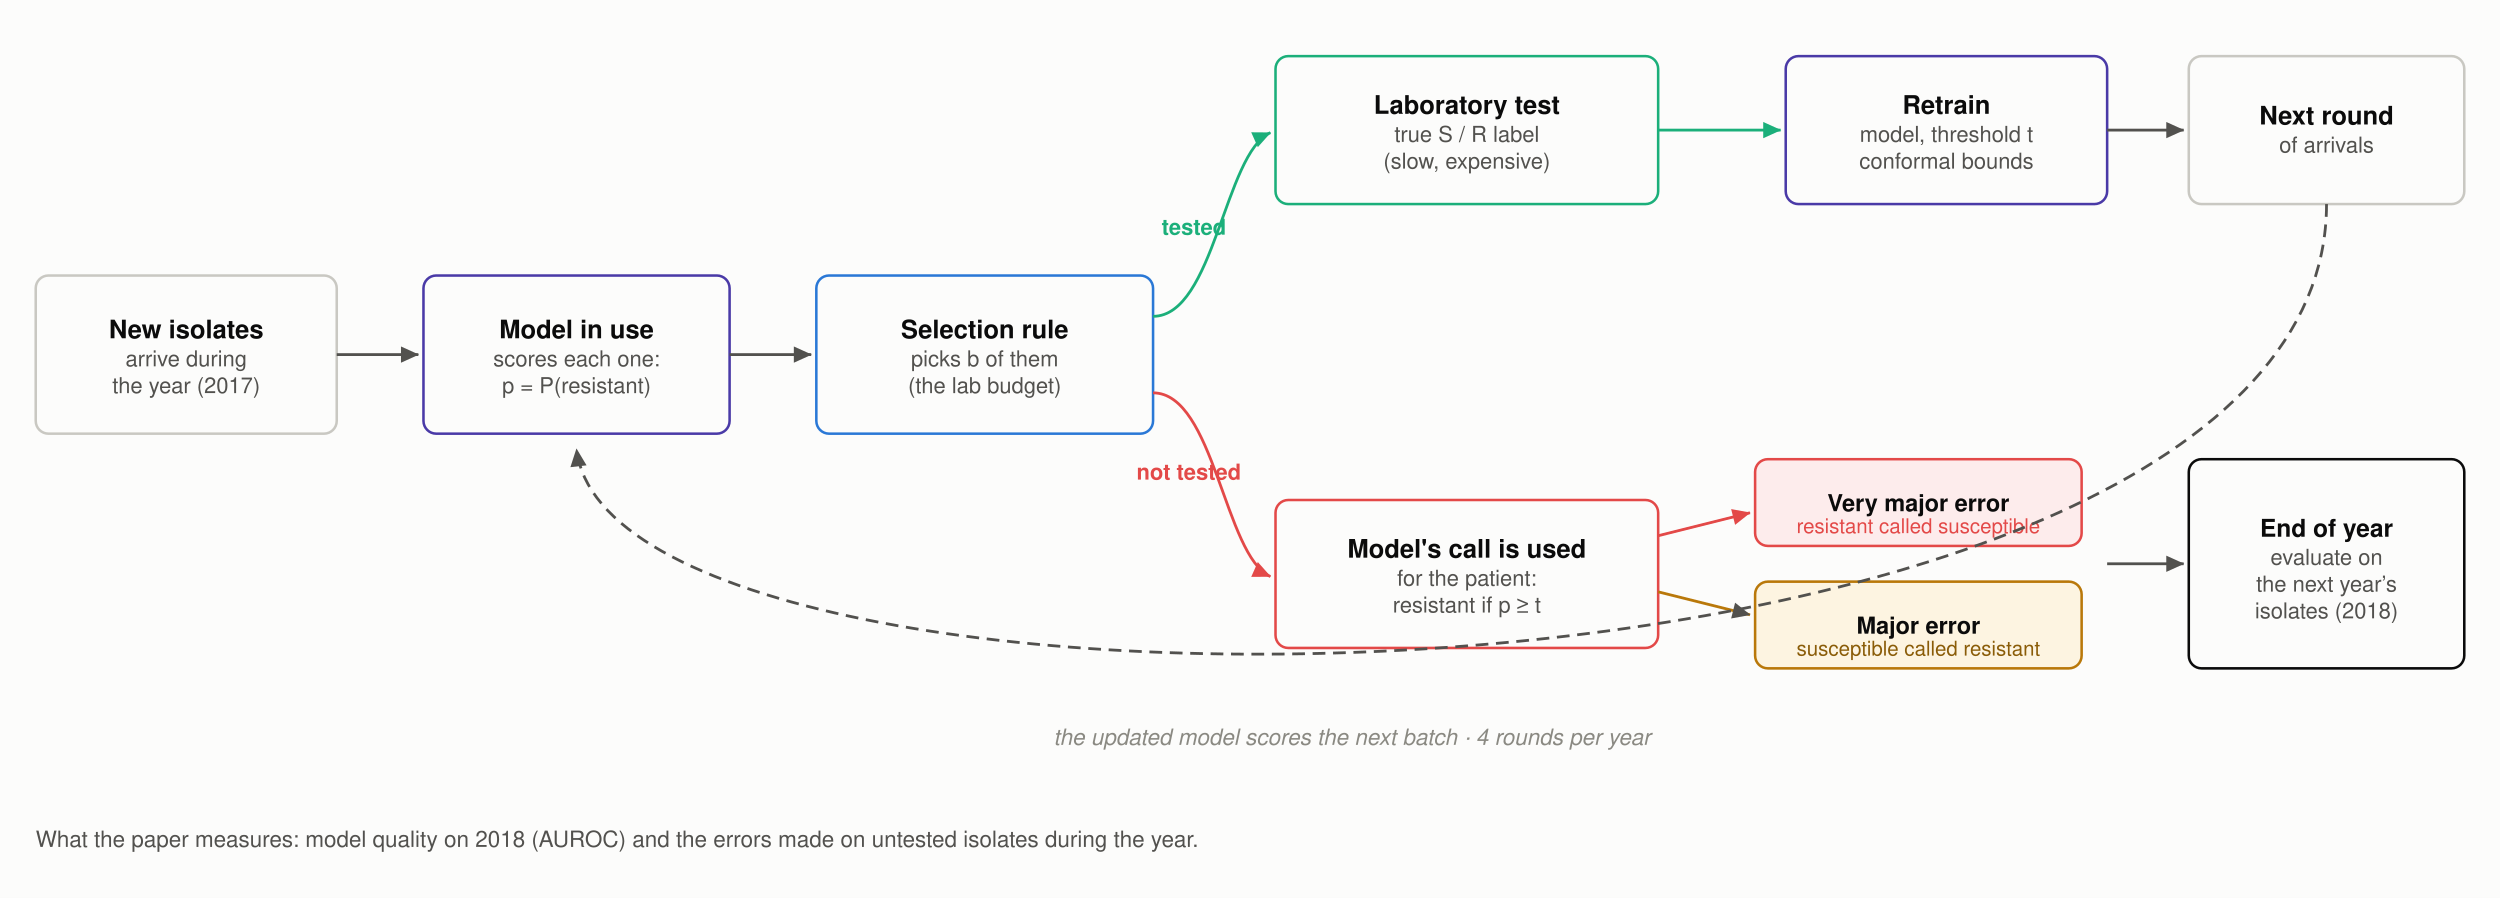
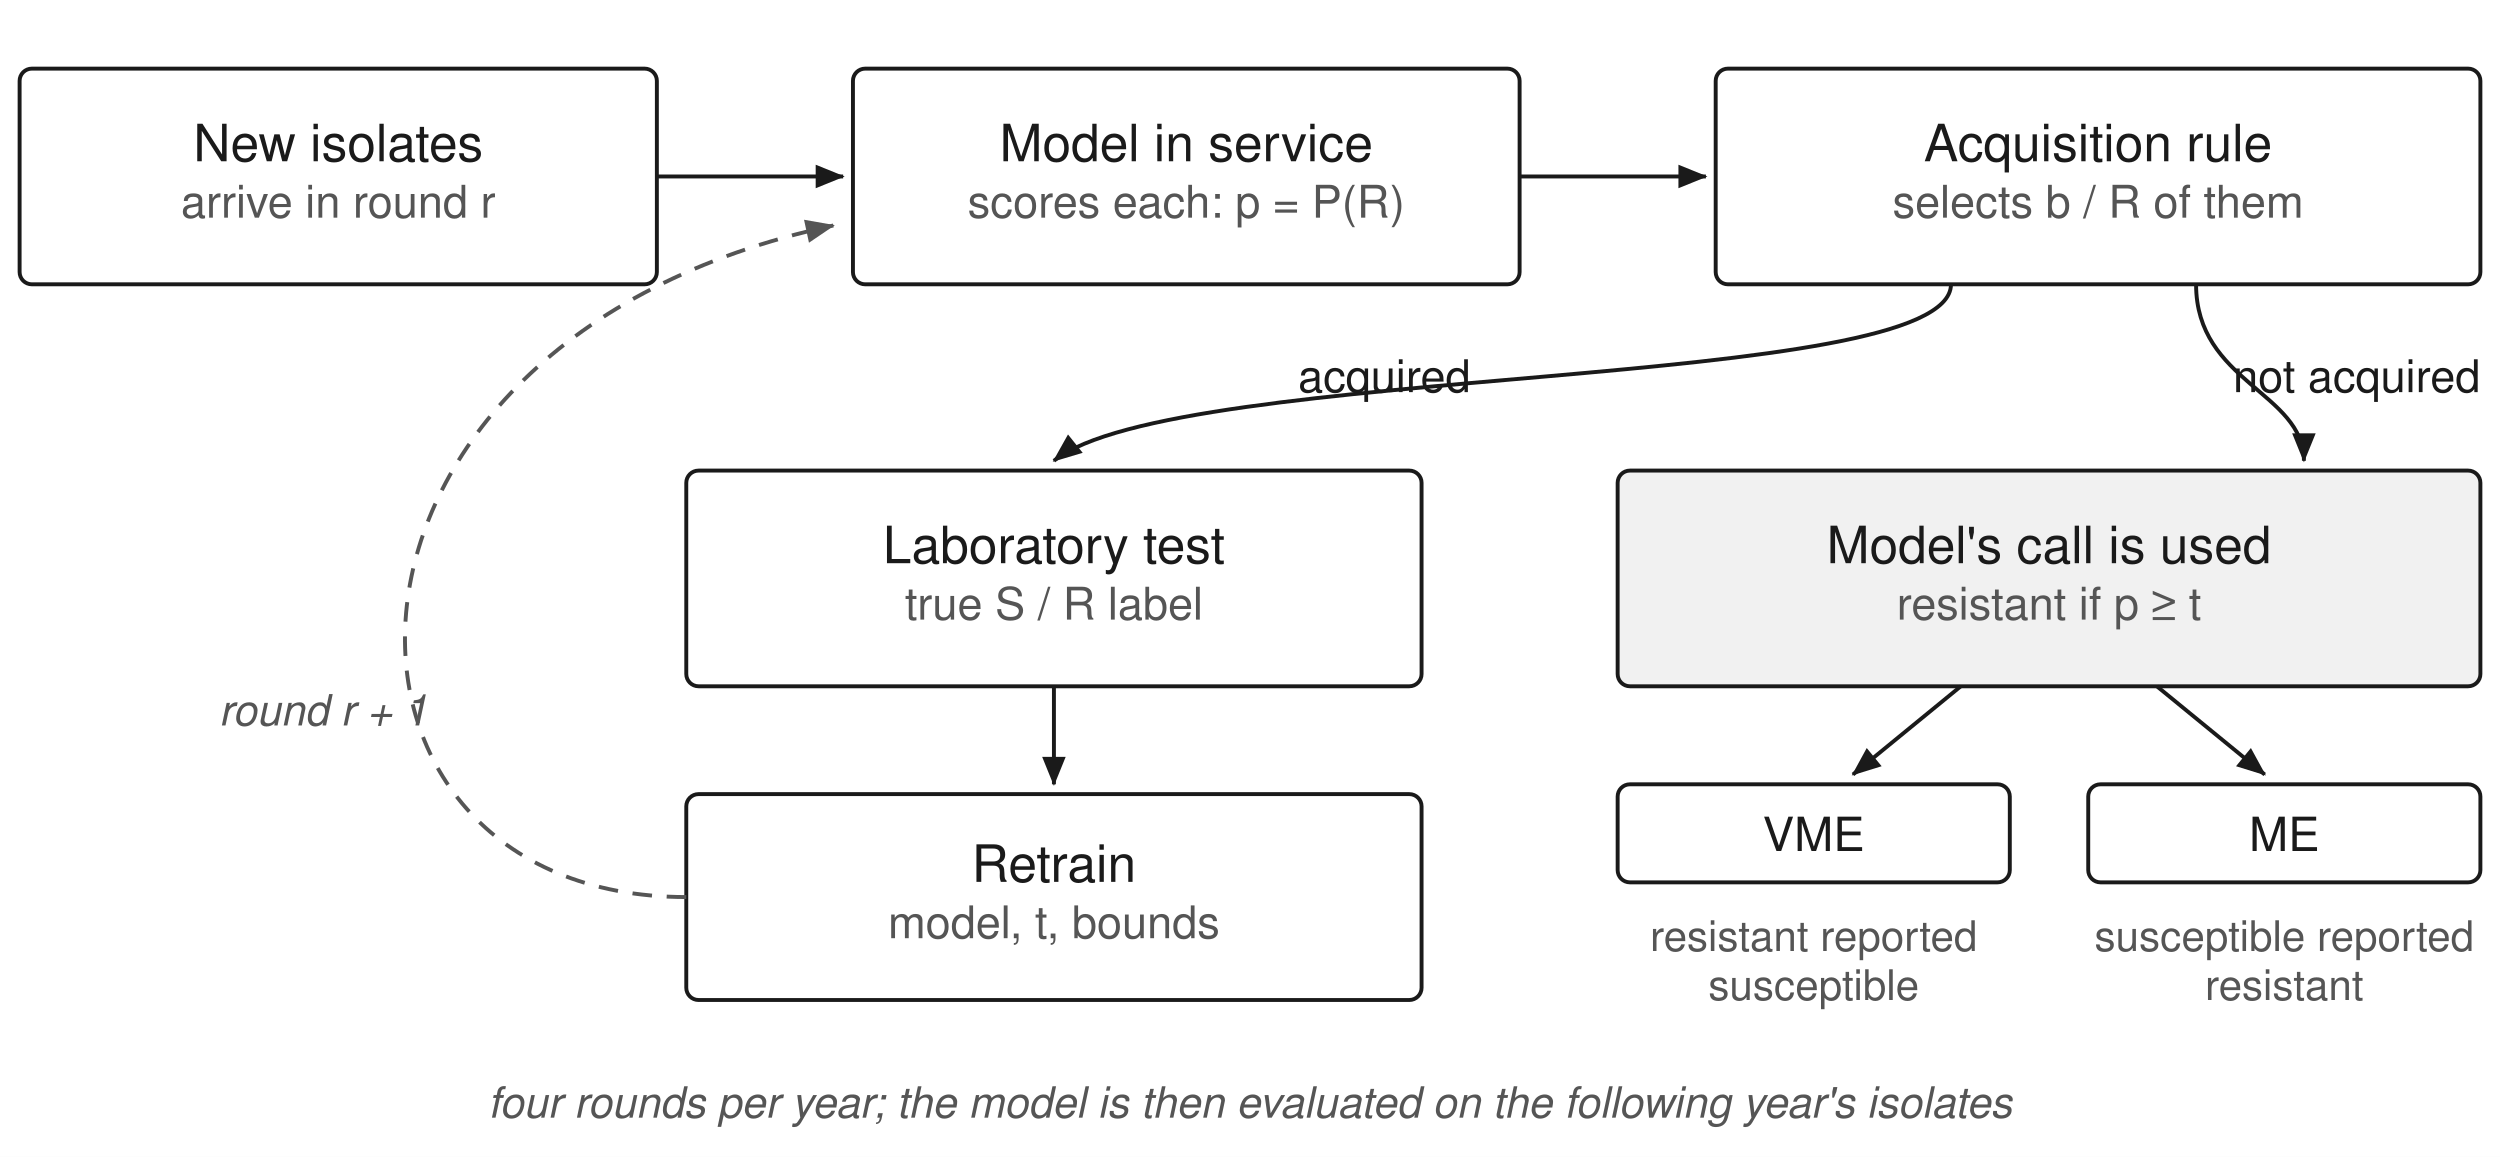
- <svg xmlns="http://www.w3.org/2000/svg" viewBox="0 0 980 352" width="100%" font-family="Helvetica Neue, Helvetica, Arial, sans-serif" font-size="9.5">
+ <svg xmlns="http://www.w3.org/2000/svg" viewBox="0 0 510 236" width="100%" font-family="Helvetica Neue, Helvetica, Arial, sans-serif" font-size="10">
  <defs>
-     <marker id="ar" markerWidth="7" markerHeight="7" refX="6.2" refY="3.5" orient="auto">
-       <path d="M0,0.6 L6.4,3.5 L0,6.4 z" fill="#52514e" />
+     <marker id="ar" markerWidth="8" markerHeight="8" refX="7" refY="4" orient="auto">
+       <path d="M0,1 L7.4,4 L0,7 z" fill="#1a1a1a" />
    </marker>
-     <marker id="arR" markerWidth="7" markerHeight="7" refX="6.2" refY="3.5" orient="auto">
-       <path d="M0,0.6 L6.4,3.5 L0,6.4 z" fill="#e34948" />
-     </marker>
-     <marker id="arA" markerWidth="7" markerHeight="7" refX="6.2" refY="3.5" orient="auto">
-       <path d="M0,0.6 L6.4,3.5 L0,6.4 z" fill="#1baf7a" />
+     <marker id="arg" markerWidth="8" markerHeight="8" refX="7" refY="4" orient="auto">
+       <path d="M0,1 L7.4,4 L0,7 z" fill="#555555" />
    </marker>
  </defs>
-   <rect width="980" height="352" fill="#fcfcfb" />
-   <rect x="14" y="108" width="118" height="62" rx="5" fill="#fcfcfb" stroke="#c9c8c2" stroke-width="1" />
-   <text x="73.0" y="132.6" text-anchor="middle" fill="#0b0b0b" font-size="10" font-weight="bold">New isolates</text>
-   <text x="73.0" y="143.6" text-anchor="middle" fill="#52514e" font-size="8.6">arrive during</text>
-   <text x="73.0" y="154.1" text-anchor="middle" fill="#52514e" font-size="8.6">the year (2017)</text>
-   <rect x="166" y="108" width="120" height="62" rx="5" fill="#fcfcfb" stroke="#4a3aa7" stroke-width="1" />
-   <text x="226.0" y="132.6" text-anchor="middle" fill="#0b0b0b" font-size="10" font-weight="bold">Model in use</text>
-   <text x="226.0" y="143.6" text-anchor="middle" fill="#52514e" font-size="8.6">scores each one:</text>
-   <text x="226.0" y="154.1" text-anchor="middle" fill="#52514e" font-size="8.6">p = P(resistant)</text>
-   <rect x="320" y="108" width="132" height="62" rx="5" fill="#fcfcfb" stroke="#2a78d6" stroke-width="1" />
-   <text x="386.0" y="132.6" text-anchor="middle" fill="#0b0b0b" font-size="10" font-weight="bold">Selection rule</text>
-   <text x="386.0" y="143.6" text-anchor="middle" fill="#52514e" font-size="8.6">picks b of them</text>
-   <text x="386.0" y="154.1" text-anchor="middle" fill="#52514e" font-size="8.6">(the lab budget)</text>
-   <path d="M132,139 L164,139" stroke="#52514e" stroke-width="1.1" fill="none" marker-end="url(#ar)" />
-   <path d="M286,139 L318,139" stroke="#52514e" stroke-width="1.1" fill="none" marker-end="url(#ar)" />
-   <rect x="500" y="22" width="150" height="58" rx="5" fill="#fcfcfb" stroke="#1baf7a" stroke-width="1" />
-   <text x="575.0" y="44.6" text-anchor="middle" fill="#0b0b0b" font-size="10" font-weight="bold">Laboratory test</text>
-   <text x="575.0" y="55.6" text-anchor="middle" fill="#52514e" font-size="8.6">true S / R label</text>
-   <text x="575.0" y="66.1" text-anchor="middle" fill="#52514e" font-size="8.6">(slow, expensive)</text>
-   <path d="M452,124 C476,124 480,60 498,52" stroke="#1baf7a" stroke-width="1.1" fill="none" marker-end="url(#arA)" />
-   <text x="468" y="92" text-anchor="middle" fill="#1baf7a" font-size="8.6" font-weight="bold">tested</text>
-   <rect x="500" y="196" width="150" height="58" rx="5" fill="#fcfcfb" stroke="#e34948" stroke-width="1" />
-   <text x="575.0" y="218.6" text-anchor="middle" fill="#0b0b0b" font-size="10" font-weight="bold">Model's call is used</text>
-   <text x="575.0" y="229.6" text-anchor="middle" fill="#52514e" font-size="8.6">for the patient:</text>
-   <text x="575.0" y="240.1" text-anchor="middle" fill="#52514e" font-size="8.6">resistant if p ≥ t</text>
-   <path d="M452,154 C476,154 480,218 498,226" stroke="#e34948" stroke-width="1.1" fill="none" marker-end="url(#arR)" />
-   <text x="466" y="188" text-anchor="middle" fill="#e34948" font-size="8.6" font-weight="bold">not tested</text>
-   <rect x="688" y="180" width="128" height="34" rx="5" fill="#fdecec" stroke="#e34948" stroke-width="1" />
-   <text x="752.0" y="200.4" text-anchor="middle" fill="#0b0b0b" font-size="9.2" font-weight="bold">Very major error</text>
-   <text x="752" y="209" text-anchor="middle" fill="#e34948" font-size="8.0">resistant called susceptible</text>
-   <rect x="688" y="228" width="128" height="34" rx="5" fill="#fdf4e1" stroke="#b9780a" stroke-width="1" />
-   <text x="752.0" y="248.4" text-anchor="middle" fill="#0b0b0b" font-size="9.2" font-weight="bold">Major error</text>
-   <text x="752" y="257" text-anchor="middle" fill="#8a5c08" font-size="8.0">susceptible called resistant</text>
-   <path d="M650,210 L686,201" stroke="#e34948" stroke-width="1.1" fill="none" marker-end="url(#arR)" />
-   <path d="M650,232 L686,241" stroke="#b9780a" stroke-width="1.1" fill="none" marker-end="url(#ar)" />
-   <rect x="700" y="22" width="126" height="58" rx="5" fill="#fcfcfb" stroke="#4a3aa7" stroke-width="1" />
-   <text x="763.0" y="44.6" text-anchor="middle" fill="#0b0b0b" font-size="10" font-weight="bold">Retrain</text>
-   <text x="763.0" y="55.6" text-anchor="middle" fill="#52514e" font-size="8.6">model, threshold t</text>
-   <text x="763.0" y="66.1" text-anchor="middle" fill="#52514e" font-size="8.6">conformal bounds</text>
-   <path d="M650,51 L698,51" stroke="#1baf7a" stroke-width="1.1" fill="none" marker-end="url(#arA)" />
-   <rect x="858" y="22" width="108" height="58" rx="5" fill="#fcfcfb" stroke="#c9c8c2" stroke-width="1" />
-   <text x="912.0" y="48.8" text-anchor="middle" fill="#0b0b0b" font-size="10" font-weight="bold">Next round</text>
-   <text x="912.0" y="59.8" text-anchor="middle" fill="#52514e" font-size="8.6">of arrivals</text>
-   <path d="M826,51 L856,51" stroke="#52514e" stroke-width="1.1" fill="none" marker-end="url(#ar)" />
-   <path d="M912,80 C912,290 240,300 226,176" stroke="#52514e" stroke-width="1.1" fill="none" stroke-dasharray="5,3" marker-end="url(#ar)" />
-   <text x="530" y="292" text-anchor="middle" fill="#8a8982" font-size="8.8" font-style="italic">the updated model scores the next batch   ·   4 rounds per year</text>
-   <rect x="858" y="180" width="108" height="82" rx="5" fill="#fcfcfb" stroke="#0b0b0b" stroke-width="1" />
-   <text x="912.0" y="210.4" text-anchor="middle" fill="#0b0b0b" font-size="9.6" font-weight="bold">End of year</text>
-   <text x="912.0" y="221.4" text-anchor="middle" fill="#52514e" font-size="8.6">evaluate on</text>
-   <text x="912.0" y="231.9" text-anchor="middle" fill="#52514e" font-size="8.6">the next year’s</text>
-   <text x="912.0" y="242.4" text-anchor="middle" fill="#52514e" font-size="8.6">isolates (2018)</text>
-   <path d="M826,221 L856,221" stroke="#52514e" stroke-width="1.1" fill="none" marker-end="url(#ar)" />
-   <text x="14" y="332" text-anchor="start" fill="#52514e" font-size="8.8">What the paper measures: model quality on 2018 (AUROC) and the errors made on untested isolates during the year.</text>
+   <rect width="510" height="236" fill="#ffffff" />
+   <rect x="4" y="14" width="130" height="44" rx="2.5" fill="#ffffff" stroke="#1a1a1a" stroke-width="0.8" />
+   <text x="69.0" y="32.9" text-anchor="middle" fill="#1a1a1a" font-size="10.5">New isolates</text>
+   <text x="69.0" y="44.4" text-anchor="middle" fill="#555555" font-size="9.2">arrive in round r</text>
+   <rect x="174" y="14" width="136" height="44" rx="2.5" fill="#ffffff" stroke="#1a1a1a" stroke-width="0.8" />
+   <text x="242.0" y="32.9" text-anchor="middle" fill="#1a1a1a" font-size="10.5">Model in service</text>
+   <text x="242.0" y="44.4" text-anchor="middle" fill="#555555" font-size="9.2">scores each: p = P(R)</text>
+   <rect x="350" y="14" width="156" height="44" rx="2.5" fill="#ffffff" stroke="#1a1a1a" stroke-width="0.8" />
+   <text x="428.0" y="32.9" text-anchor="middle" fill="#1a1a1a" font-size="10.5">Acquisition rule</text>
+   <text x="428.0" y="44.4" text-anchor="middle" fill="#555555" font-size="9.2">selects b / R of them</text>
+   <path d="M134,36 L172,36" stroke="#1a1a1a" stroke-width="0.8" fill="none" marker-end="url(#ar)" />
+   <path d="M310,36 L348,36" stroke="#1a1a1a" stroke-width="0.8" fill="none" marker-end="url(#ar)" />
+   <path d="M398,58 C398,80 240,74 215,94" stroke="#1a1a1a" stroke-width="0.8" fill="none" marker-end="url(#ar)" />
+   <path d="M448,58 C448,78 470,80 470,94" stroke="#1a1a1a" stroke-width="0.8" fill="none" marker-end="url(#ar)" />
+   <text x="300" y="80" text-anchor="end" fill="#1a1a1a" font-size="9.2">acquired</text>
+   <text x="506" y="80" text-anchor="end" fill="#1a1a1a" font-size="9.2">not acquired</text>
+   <rect x="140" y="96" width="150" height="44" rx="2.5" fill="#ffffff" stroke="#1a1a1a" stroke-width="0.8" />
+   <text x="215.0" y="114.9" text-anchor="middle" fill="#1a1a1a" font-size="10.5">Laboratory test</text>
+   <text x="215.0" y="126.4" text-anchor="middle" fill="#555555" font-size="9.2">true S / R label</text>
+   <rect x="330" y="96" width="176" height="44" rx="2.5" fill="#f1f1f1" stroke="#1a1a1a" stroke-width="0.8" />
+   <text x="418.0" y="114.9" text-anchor="middle" fill="#1a1a1a" font-size="10.5">Model's call is used</text>
+   <text x="418.0" y="126.4" text-anchor="middle" fill="#555555" font-size="9.2">resistant if p ≥ t</text>
+   <rect x="140" y="162" width="150" height="42" rx="2.5" fill="#ffffff" stroke="#1a1a1a" stroke-width="0.8" />
+   <text x="215.0" y="179.9" text-anchor="middle" fill="#1a1a1a" font-size="10.5">Retrain</text>
+   <text x="215.0" y="191.4" text-anchor="middle" fill="#555555" font-size="9.2">model, t, bounds</text>
+   <path d="M215,140 L215,160" stroke="#1a1a1a" stroke-width="0.8" fill="none" marker-end="url(#ar)" />
+   <rect x="330" y="160" width="80" height="20" rx="2.5" fill="#ffffff" stroke="#1a1a1a" stroke-width="0.8" />
+   <text x="370.0" y="173.6" text-anchor="middle" fill="#1a1a1a" font-size="9.6">VME</text>
+   <rect x="426" y="160" width="80" height="20" rx="2.5" fill="#ffffff" stroke="#1a1a1a" stroke-width="0.8" />
+   <text x="466.0" y="173.6" text-anchor="middle" fill="#1a1a1a" font-size="9.6">ME</text>
+   <path d="M400,140 L378,158" stroke="#1a1a1a" stroke-width="0.8" fill="none" marker-end="url(#ar)" />
+   <path d="M440,140 L462,158" stroke="#1a1a1a" stroke-width="0.8" fill="none" marker-end="url(#ar)" />
+   <text x="370" y="194" text-anchor="middle" fill="#555555" font-size="8.6">resistant reported</text>
+   <text x="370" y="204" text-anchor="middle" fill="#555555" font-size="8.6">susceptible</text>
+   <text x="466" y="194" text-anchor="middle" fill="#555555" font-size="8.6">susceptible reported</text>
+   <text x="466" y="204" text-anchor="middle" fill="#555555" font-size="8.6">resistant</text>
+   <path d="M140,183 C60,183 58,70 170,46" stroke="#555555" stroke-width="0.8" fill="none" stroke-dasharray="4,3" marker-end="url(#arg)" />
+   <text x="66" y="148" text-anchor="middle" fill="#555555" font-size="8.8" font-style="italic">round r + 1</text>
+   <text x="255" y="228" text-anchor="middle" fill="#555555" font-size="8.8" font-style="italic">four rounds per year; the model is then evaluated on the following year's isolates</text>
</svg>
